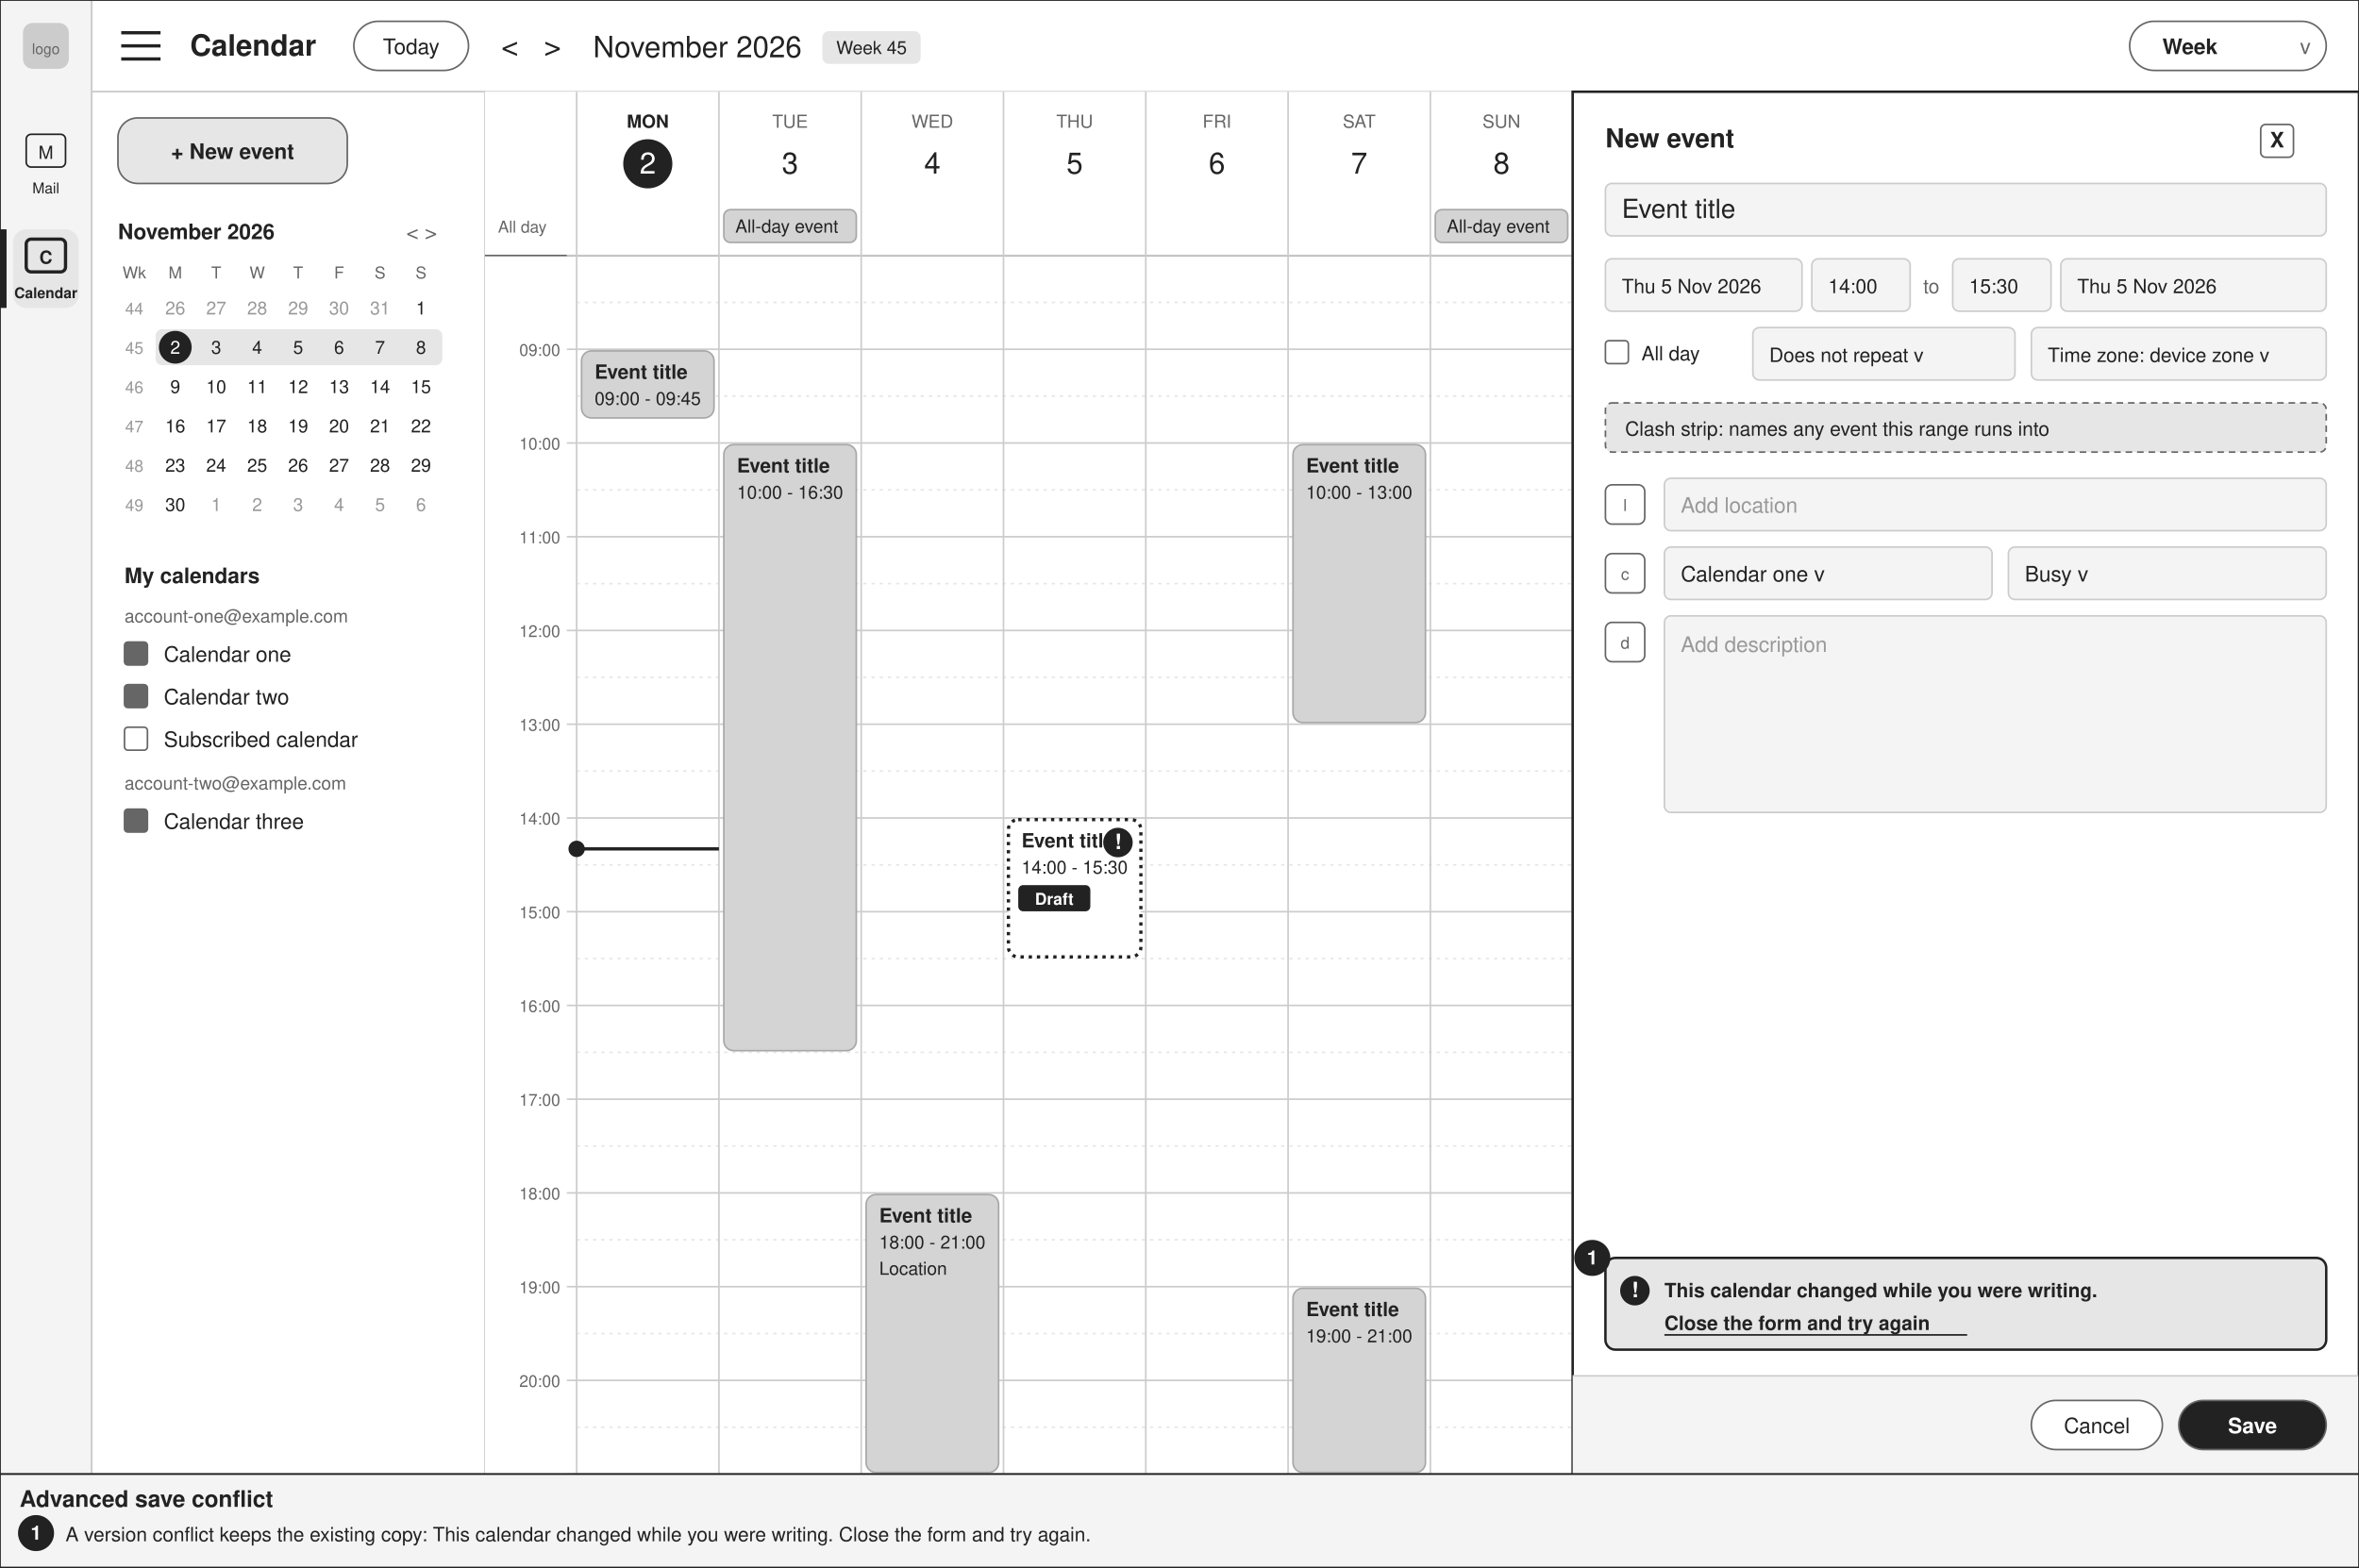
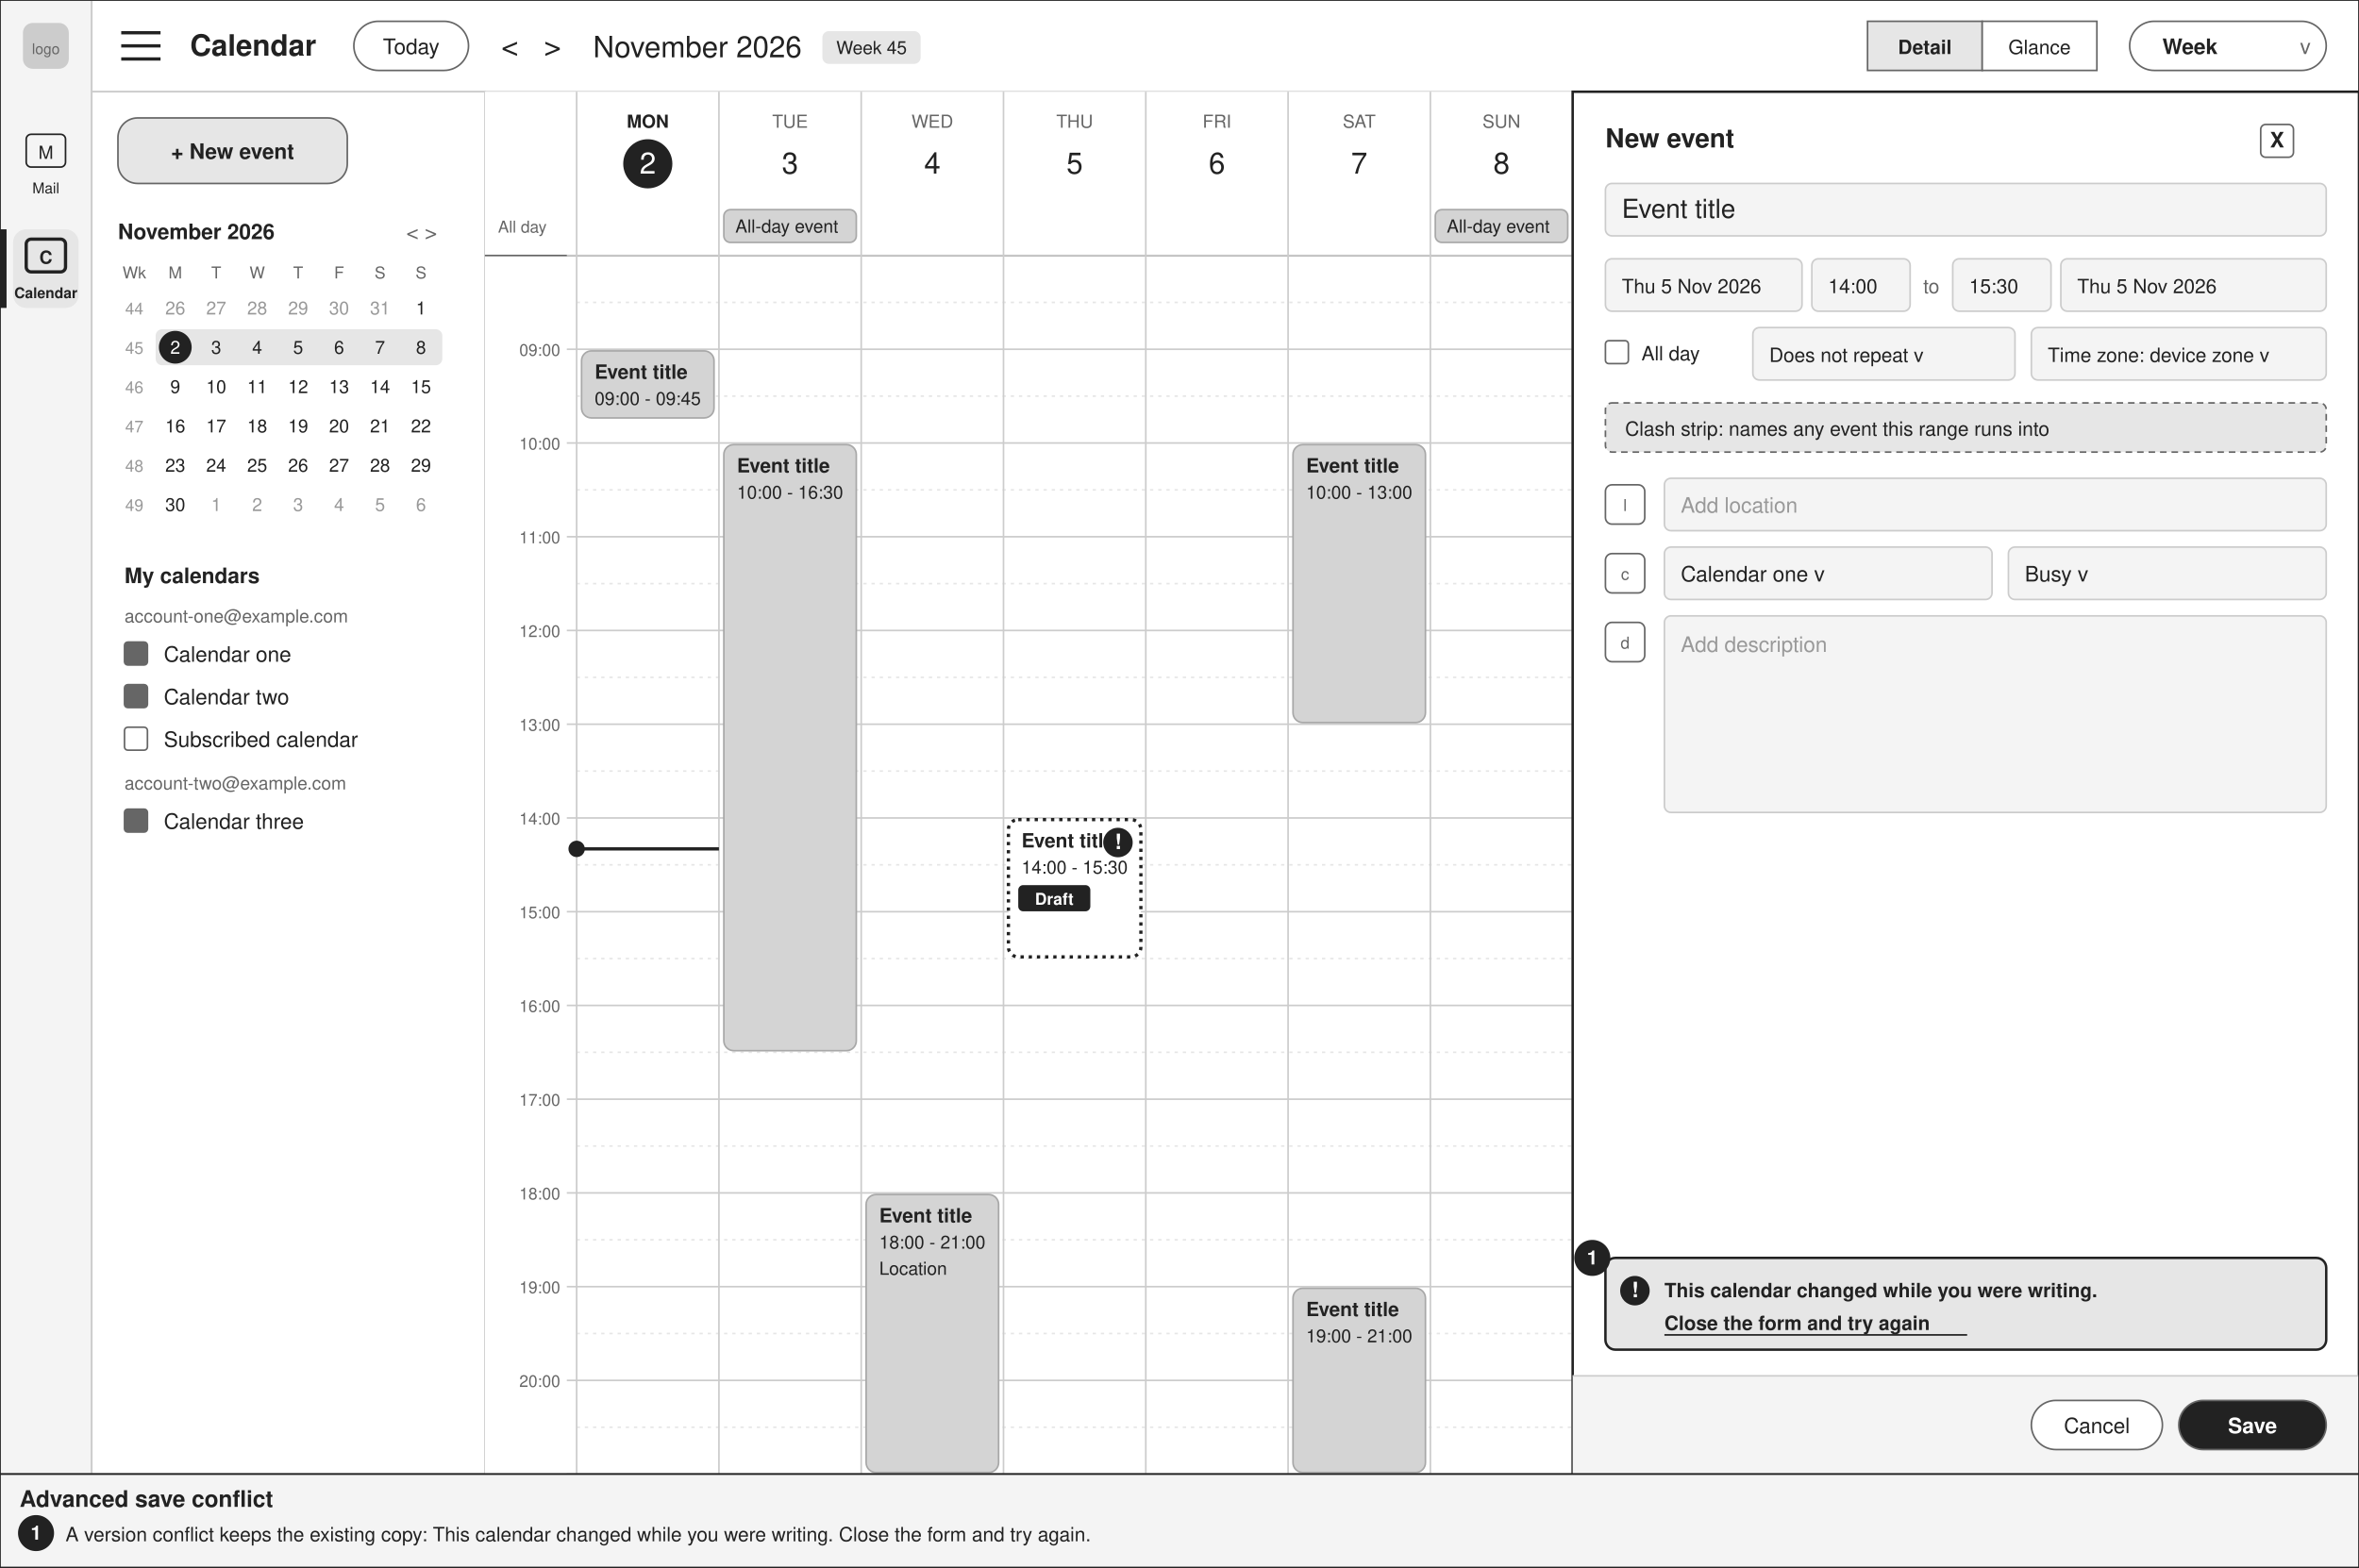
<svg xmlns="http://www.w3.org/2000/svg" width="1440" height="957" viewBox="0 0 1440 957">
  <rect width="1440" height="957" fill="#fff" />
  <rect x="0" y="0" width="56" height="900" rx="0" fill="#f4f4f4" stroke="#ccc" stroke-width="1" />
  <rect x="14" y="14" width="28" height="28" rx="6" fill="#ccc" stroke="none" stroke-width="1" />
  <text x="28" y="33" font-family="Helvetica, Arial, sans-serif" font-size="9" fill="#666" text-anchor="middle">logo</text>
  <rect x="16" y="82" width="24" height="20" rx="3" fill="none" stroke="#222" stroke-width="1" />
  <text x="28" y="97" font-family="Helvetica, Arial, sans-serif" font-size="11" fill="#222" text-anchor="middle">M</text>
  <text x="28" y="118" font-family="Helvetica, Arial, sans-serif" font-size="9" fill="#222" text-anchor="middle">Mail</text>
  <rect x="0" y="140" width="4" height="48" rx="0" fill="#222" stroke="none" stroke-width="1" />
  <rect x="8" y="140" width="40" height="48" rx="8" fill="#e6e6e6" stroke="none" stroke-width="1" />
  <rect x="16" y="146" width="24" height="20" rx="3" fill="none" stroke="#222" stroke-width="2" />
  <text x="28" y="161" font-family="Helvetica, Arial, sans-serif" font-size="11" fill="#222" font-weight="bold" text-anchor="middle">C</text>
  <text x="28" y="182" font-family="Helvetica, Arial, sans-serif" font-size="9" fill="#222" font-weight="bold" text-anchor="middle">Calendar</text>
  <rect x="56" y="0" width="1384" height="56" rx="0" fill="#fff" stroke="#ccc" stroke-width="1" />
  <line x1="74" y1="20" x2="98" y2="20" stroke="#222" stroke-width="2" />
  <line x1="74" y1="28" x2="98" y2="28" stroke="#222" stroke-width="2" />
  <line x1="74" y1="36" x2="98" y2="36" stroke="#222" stroke-width="2" />
  <text x="116" y="34" font-family="Helvetica, Arial, sans-serif" font-size="18" fill="#222" font-weight="bold">Calendar</text>
  <rect x="216" y="13" width="70" height="30" rx="15" fill="#fff" stroke="#666" stroke-width="1" />
  <text x="251" y="33" font-family="Helvetica, Arial, sans-serif" font-size="13" fill="#222" text-anchor="middle">Today</text>
  <text x="306" y="34" font-family="Helvetica, Arial, sans-serif" font-size="18" fill="#222">&lt;</text>
  <text x="332" y="34" font-family="Helvetica, Arial, sans-serif" font-size="18" fill="#222">&gt;</text>
  <text x="362" y="35" font-family="Helvetica, Arial, sans-serif" font-size="18" fill="#222">November 2026</text>
  <rect x="502" y="19" width="60" height="20" rx="4" fill="#e6e6e6" stroke="none" stroke-width="1" />
  <text x="532" y="33" font-family="Helvetica, Arial, sans-serif" font-size="11" fill="#222" text-anchor="middle">Week 45</text>
+   <rect x="1140" y="13" width="70" height="30" rx="0" fill="#e6e6e6" stroke="#666" stroke-width="1" />
+   <text x="1175" y="33" font-family="Helvetica, Arial, sans-serif" font-size="12" fill="#222" font-weight="bold" text-anchor="middle">Detail</text>
+   <rect x="1210" y="13" width="70" height="30" rx="0" fill="#fff" stroke="#666" stroke-width="1" />
+   <text x="1245" y="33" font-family="Helvetica, Arial, sans-serif" font-size="12" fill="#222" text-anchor="middle">Glance</text>
  <rect x="1300" y="13" width="120" height="30" rx="15" fill="none" stroke="#666" stroke-width="1" />
  <text x="1320" y="33" font-family="Helvetica, Arial, sans-serif" font-size="13" fill="#222" font-weight="bold">Week</text>
  <text x="1404" y="33" font-family="Helvetica, Arial, sans-serif" font-size="13" fill="#666">v</text>
  <rect x="56" y="56" width="240" height="844" rx="0" fill="#fff" stroke="#ccc" stroke-width="1" />
  <rect x="72" y="72" width="140" height="40" rx="12" fill="#e6e6e6" stroke="#666" stroke-width="1" />
  <text x="142" y="97" font-family="Helvetica, Arial, sans-serif" font-size="13" fill="#222" font-weight="bold" text-anchor="middle">+  New event</text>
  <text x="72" y="146" font-family="Helvetica, Arial, sans-serif" font-size="13" fill="#222" font-weight="bold">November 2026</text>
  <text x="248" y="146" font-family="Helvetica, Arial, sans-serif" font-size="13" fill="#666">&lt;  &gt;</text>
  <text x="82" y="170" font-family="Helvetica, Arial, sans-serif" font-size="10" fill="#666" text-anchor="middle">Wk</text>
  <text x="107" y="170" font-family="Helvetica, Arial, sans-serif" font-size="10" fill="#666" text-anchor="middle">M</text>
  <text x="132" y="170" font-family="Helvetica, Arial, sans-serif" font-size="10" fill="#666" text-anchor="middle">T</text>
  <text x="157" y="170" font-family="Helvetica, Arial, sans-serif" font-size="10" fill="#666" text-anchor="middle">W</text>
  <text x="182" y="170" font-family="Helvetica, Arial, sans-serif" font-size="10" fill="#666" text-anchor="middle">T</text>
  <text x="207" y="170" font-family="Helvetica, Arial, sans-serif" font-size="10" fill="#666" text-anchor="middle">F</text>
  <text x="232" y="170" font-family="Helvetica, Arial, sans-serif" font-size="10" fill="#666" text-anchor="middle">S</text>
  <text x="257" y="170" font-family="Helvetica, Arial, sans-serif" font-size="10" fill="#666" text-anchor="middle">S</text>
  <rect x="95" y="201" width="175" height="22" rx="4" fill="#e6e6e6" stroke="none" stroke-width="1" />
  <text x="82" y="192" font-family="Helvetica, Arial, sans-serif" font-size="10" fill="#999" text-anchor="middle">44</text>
  <text x="107" y="192" font-family="Helvetica, Arial, sans-serif" font-size="11" fill="#999" text-anchor="middle">26</text>
  <text x="132" y="192" font-family="Helvetica, Arial, sans-serif" font-size="11" fill="#999" text-anchor="middle">27</text>
  <text x="157" y="192" font-family="Helvetica, Arial, sans-serif" font-size="11" fill="#999" text-anchor="middle">28</text>
  <text x="182" y="192" font-family="Helvetica, Arial, sans-serif" font-size="11" fill="#999" text-anchor="middle">29</text>
  <text x="207" y="192" font-family="Helvetica, Arial, sans-serif" font-size="11" fill="#999" text-anchor="middle">30</text>
  <text x="232" y="192" font-family="Helvetica, Arial, sans-serif" font-size="11" fill="#999" text-anchor="middle">31</text>
  <text x="257" y="192" font-family="Helvetica, Arial, sans-serif" font-size="11" fill="#222" text-anchor="middle">1</text>
  <text x="82" y="216" font-family="Helvetica, Arial, sans-serif" font-size="10" fill="#999" text-anchor="middle">45</text>
  <circle cx="107" cy="212" r="10" fill="#222" stroke="none" stroke-width="1" />
  <text x="107" y="216" font-family="Helvetica, Arial, sans-serif" font-size="11" fill="#fff" text-anchor="middle">2</text>
  <text x="132" y="216" font-family="Helvetica, Arial, sans-serif" font-size="11" fill="#222" text-anchor="middle">3</text>
  <text x="157" y="216" font-family="Helvetica, Arial, sans-serif" font-size="11" fill="#222" text-anchor="middle">4</text>
  <text x="182" y="216" font-family="Helvetica, Arial, sans-serif" font-size="11" fill="#222" text-anchor="middle">5</text>
  <text x="207" y="216" font-family="Helvetica, Arial, sans-serif" font-size="11" fill="#222" text-anchor="middle">6</text>
  <text x="232" y="216" font-family="Helvetica, Arial, sans-serif" font-size="11" fill="#222" text-anchor="middle">7</text>
  <text x="257" y="216" font-family="Helvetica, Arial, sans-serif" font-size="11" fill="#222" text-anchor="middle">8</text>
  <text x="82" y="240" font-family="Helvetica, Arial, sans-serif" font-size="10" fill="#999" text-anchor="middle">46</text>
  <text x="107" y="240" font-family="Helvetica, Arial, sans-serif" font-size="11" fill="#222" text-anchor="middle">9</text>
  <text x="132" y="240" font-family="Helvetica, Arial, sans-serif" font-size="11" fill="#222" text-anchor="middle">10</text>
  <text x="157" y="240" font-family="Helvetica, Arial, sans-serif" font-size="11" fill="#222" text-anchor="middle">11</text>
  <text x="182" y="240" font-family="Helvetica, Arial, sans-serif" font-size="11" fill="#222" text-anchor="middle">12</text>
  <text x="207" y="240" font-family="Helvetica, Arial, sans-serif" font-size="11" fill="#222" text-anchor="middle">13</text>
  <text x="232" y="240" font-family="Helvetica, Arial, sans-serif" font-size="11" fill="#222" text-anchor="middle">14</text>
  <text x="257" y="240" font-family="Helvetica, Arial, sans-serif" font-size="11" fill="#222" text-anchor="middle">15</text>
  <text x="82" y="264" font-family="Helvetica, Arial, sans-serif" font-size="10" fill="#999" text-anchor="middle">47</text>
  <text x="107" y="264" font-family="Helvetica, Arial, sans-serif" font-size="11" fill="#222" text-anchor="middle">16</text>
  <text x="132" y="264" font-family="Helvetica, Arial, sans-serif" font-size="11" fill="#222" text-anchor="middle">17</text>
  <text x="157" y="264" font-family="Helvetica, Arial, sans-serif" font-size="11" fill="#222" text-anchor="middle">18</text>
  <text x="182" y="264" font-family="Helvetica, Arial, sans-serif" font-size="11" fill="#222" text-anchor="middle">19</text>
  <text x="207" y="264" font-family="Helvetica, Arial, sans-serif" font-size="11" fill="#222" text-anchor="middle">20</text>
  <text x="232" y="264" font-family="Helvetica, Arial, sans-serif" font-size="11" fill="#222" text-anchor="middle">21</text>
  <text x="257" y="264" font-family="Helvetica, Arial, sans-serif" font-size="11" fill="#222" text-anchor="middle">22</text>
  <text x="82" y="288" font-family="Helvetica, Arial, sans-serif" font-size="10" fill="#999" text-anchor="middle">48</text>
  <text x="107" y="288" font-family="Helvetica, Arial, sans-serif" font-size="11" fill="#222" text-anchor="middle">23</text>
  <text x="132" y="288" font-family="Helvetica, Arial, sans-serif" font-size="11" fill="#222" text-anchor="middle">24</text>
  <text x="157" y="288" font-family="Helvetica, Arial, sans-serif" font-size="11" fill="#222" text-anchor="middle">25</text>
  <text x="182" y="288" font-family="Helvetica, Arial, sans-serif" font-size="11" fill="#222" text-anchor="middle">26</text>
  <text x="207" y="288" font-family="Helvetica, Arial, sans-serif" font-size="11" fill="#222" text-anchor="middle">27</text>
  <text x="232" y="288" font-family="Helvetica, Arial, sans-serif" font-size="11" fill="#222" text-anchor="middle">28</text>
  <text x="257" y="288" font-family="Helvetica, Arial, sans-serif" font-size="11" fill="#222" text-anchor="middle">29</text>
  <text x="82" y="312" font-family="Helvetica, Arial, sans-serif" font-size="10" fill="#999" text-anchor="middle">49</text>
  <text x="107" y="312" font-family="Helvetica, Arial, sans-serif" font-size="11" fill="#222" text-anchor="middle">30</text>
  <text x="132" y="312" font-family="Helvetica, Arial, sans-serif" font-size="11" fill="#999" text-anchor="middle">1</text>
  <text x="157" y="312" font-family="Helvetica, Arial, sans-serif" font-size="11" fill="#999" text-anchor="middle">2</text>
  <text x="182" y="312" font-family="Helvetica, Arial, sans-serif" font-size="11" fill="#999" text-anchor="middle">3</text>
  <text x="207" y="312" font-family="Helvetica, Arial, sans-serif" font-size="11" fill="#999" text-anchor="middle">4</text>
  <text x="232" y="312" font-family="Helvetica, Arial, sans-serif" font-size="11" fill="#999" text-anchor="middle">5</text>
  <text x="257" y="312" font-family="Helvetica, Arial, sans-serif" font-size="11" fill="#999" text-anchor="middle">6</text>
  <text x="76" y="356" font-family="Helvetica, Arial, sans-serif" font-size="13" fill="#222" font-weight="bold">My calendars</text>
  <text x="76" y="380" font-family="Helvetica, Arial, sans-serif" font-size="11" fill="#666">account-one@example.com</text>
  <rect x="76" y="392" width="14" height="14" rx="2" fill="#666" stroke="#666" stroke-width="1" />
  <text x="100" y="404" font-family="Helvetica, Arial, sans-serif" font-size="13" fill="#222">Calendar one</text>
  <rect x="76" y="418" width="14" height="14" rx="2" fill="#666" stroke="#666" stroke-width="1" />
  <text x="100" y="430" font-family="Helvetica, Arial, sans-serif" font-size="13" fill="#222">Calendar two</text>
  <rect x="76" y="444" width="14" height="14" rx="2" fill="none" stroke="#666" stroke-width="1" />
  <text x="100" y="456" font-family="Helvetica, Arial, sans-serif" font-size="13" fill="#222">Subscribed calendar</text>
  <text x="76" y="482" font-family="Helvetica, Arial, sans-serif" font-size="11" fill="#666">account-two@example.com</text>
  <rect x="76" y="494" width="14" height="14" rx="2" fill="#666" stroke="#666" stroke-width="1" />
  <text x="100" y="506" font-family="Helvetica, Arial, sans-serif" font-size="13" fill="#222">Calendar three</text>
  <rect x="296" y="56" width="664" height="844" rx="0" fill="#fff" stroke="none" stroke-width="1" />
  <text x="395.429" y="78" font-family="Helvetica, Arial, sans-serif" font-size="11" fill="#222" font-weight="bold" text-anchor="middle">MON</text>
  <circle cx="395.429" cy="100" r="15" fill="#222" stroke="none" stroke-width="1" />
  <text x="395.429" y="106" font-family="Helvetica, Arial, sans-serif" font-size="18" fill="#fff" text-anchor="middle">2</text>
  <text x="482.286" y="78" font-family="Helvetica, Arial, sans-serif" font-size="11" fill="#666" text-anchor="middle">TUE</text>
  <text x="482.286" y="106" font-family="Helvetica, Arial, sans-serif" font-size="18" fill="#222" text-anchor="middle">3</text>
  <text x="569.143" y="78" font-family="Helvetica, Arial, sans-serif" font-size="11" fill="#666" text-anchor="middle">WED</text>
  <text x="569.143" y="106" font-family="Helvetica, Arial, sans-serif" font-size="18" fill="#222" text-anchor="middle">4</text>
  <text x="656" y="78" font-family="Helvetica, Arial, sans-serif" font-size="11" fill="#666" text-anchor="middle">THU</text>
  <text x="656" y="106" font-family="Helvetica, Arial, sans-serif" font-size="18" fill="#222" text-anchor="middle">5</text>
  <text x="742.857" y="78" font-family="Helvetica, Arial, sans-serif" font-size="11" fill="#666" text-anchor="middle">FRI</text>
  <text x="742.857" y="106" font-family="Helvetica, Arial, sans-serif" font-size="18" fill="#222" text-anchor="middle">6</text>
  <text x="829.714" y="78" font-family="Helvetica, Arial, sans-serif" font-size="11" fill="#666" text-anchor="middle">SAT</text>
  <text x="829.714" y="106" font-family="Helvetica, Arial, sans-serif" font-size="18" fill="#222" text-anchor="middle">7</text>
  <text x="916.571" y="78" font-family="Helvetica, Arial, sans-serif" font-size="11" fill="#666" text-anchor="middle">SUN</text>
  <text x="916.571" y="106" font-family="Helvetica, Arial, sans-serif" font-size="18" fill="#222" text-anchor="middle">8</text>
  <text x="304" y="142" font-family="Helvetica, Arial, sans-serif" font-size="10" fill="#666">All day</text>
  <rect x="441.857" y="128" width="80.857" height="20" rx="4" fill="#d4d4d4" stroke="#a8a8a8" stroke-width="1" />
  <text x="448.857" y="142" font-family="Helvetica, Arial, sans-serif" font-size="11" fill="#222">All-day event</text>
  <rect x="876.143" y="128" width="80.857" height="20" rx="4" fill="#d4d4d4" stroke="#a8a8a8" stroke-width="1" />
  <text x="883.143" y="142" font-family="Helvetica, Arial, sans-serif" font-size="11" fill="#222">All-day event</text>
  <line x1="296" y1="156" x2="960" y2="156" stroke="#666" stroke-width="1" />
  <line x1="346" y1="156" x2="960" y2="156" stroke="#ccc" stroke-width="1" />
  <line x1="352" y1="184.615" x2="960" y2="184.615" stroke="#e6e6e6" stroke-width="1" stroke-dasharray="2 3" />
  <line x1="346" y1="213.231" x2="960" y2="213.231" stroke="#ccc" stroke-width="1" />
  <text x="342" y="217.231" font-family="Helvetica, Arial, sans-serif" font-size="10" fill="#666" text-anchor="end">09:00</text>
  <line x1="352" y1="241.846" x2="960" y2="241.846" stroke="#e6e6e6" stroke-width="1" stroke-dasharray="2 3" />
  <line x1="346" y1="270.462" x2="960" y2="270.462" stroke="#ccc" stroke-width="1" />
  <text x="342" y="274.462" font-family="Helvetica, Arial, sans-serif" font-size="10" fill="#666" text-anchor="end">10:00</text>
  <line x1="352" y1="299.077" x2="960" y2="299.077" stroke="#e6e6e6" stroke-width="1" stroke-dasharray="2 3" />
  <line x1="346" y1="327.692" x2="960" y2="327.692" stroke="#ccc" stroke-width="1" />
  <text x="342" y="331.692" font-family="Helvetica, Arial, sans-serif" font-size="10" fill="#666" text-anchor="end">11:00</text>
  <line x1="352" y1="356.308" x2="960" y2="356.308" stroke="#e6e6e6" stroke-width="1" stroke-dasharray="2 3" />
  <line x1="346" y1="384.923" x2="960" y2="384.923" stroke="#ccc" stroke-width="1" />
  <text x="342" y="388.923" font-family="Helvetica, Arial, sans-serif" font-size="10" fill="#666" text-anchor="end">12:00</text>
  <line x1="352" y1="413.538" x2="960" y2="413.538" stroke="#e6e6e6" stroke-width="1" stroke-dasharray="2 3" />
  <line x1="346" y1="442.154" x2="960" y2="442.154" stroke="#ccc" stroke-width="1" />
  <text x="342" y="446.154" font-family="Helvetica, Arial, sans-serif" font-size="10" fill="#666" text-anchor="end">13:00</text>
  <line x1="352" y1="470.769" x2="960" y2="470.769" stroke="#e6e6e6" stroke-width="1" stroke-dasharray="2 3" />
  <line x1="346" y1="499.385" x2="960" y2="499.385" stroke="#ccc" stroke-width="1" />
  <text x="342" y="503.385" font-family="Helvetica, Arial, sans-serif" font-size="10" fill="#666" text-anchor="end">14:00</text>
  <line x1="352" y1="528" x2="960" y2="528" stroke="#e6e6e6" stroke-width="1" stroke-dasharray="2 3" />
  <line x1="346" y1="556.615" x2="960" y2="556.615" stroke="#ccc" stroke-width="1" />
  <text x="342" y="560.615" font-family="Helvetica, Arial, sans-serif" font-size="10" fill="#666" text-anchor="end">15:00</text>
  <line x1="352" y1="585.231" x2="960" y2="585.231" stroke="#e6e6e6" stroke-width="1" stroke-dasharray="2 3" />
  <line x1="346" y1="613.846" x2="960" y2="613.846" stroke="#ccc" stroke-width="1" />
  <text x="342" y="617.846" font-family="Helvetica, Arial, sans-serif" font-size="10" fill="#666" text-anchor="end">16:00</text>
  <line x1="352" y1="642.462" x2="960" y2="642.462" stroke="#e6e6e6" stroke-width="1" stroke-dasharray="2 3" />
  <line x1="346" y1="671.077" x2="960" y2="671.077" stroke="#ccc" stroke-width="1" />
  <text x="342" y="675.077" font-family="Helvetica, Arial, sans-serif" font-size="10" fill="#666" text-anchor="end">17:00</text>
  <line x1="352" y1="699.692" x2="960" y2="699.692" stroke="#e6e6e6" stroke-width="1" stroke-dasharray="2 3" />
  <line x1="346" y1="728.308" x2="960" y2="728.308" stroke="#ccc" stroke-width="1" />
  <text x="342" y="732.308" font-family="Helvetica, Arial, sans-serif" font-size="10" fill="#666" text-anchor="end">18:00</text>
  <line x1="352" y1="756.923" x2="960" y2="756.923" stroke="#e6e6e6" stroke-width="1" stroke-dasharray="2 3" />
  <line x1="346" y1="785.538" x2="960" y2="785.538" stroke="#ccc" stroke-width="1" />
  <text x="342" y="789.538" font-family="Helvetica, Arial, sans-serif" font-size="10" fill="#666" text-anchor="end">19:00</text>
  <line x1="352" y1="814.154" x2="960" y2="814.154" stroke="#e6e6e6" stroke-width="1" stroke-dasharray="2 3" />
  <line x1="346" y1="842.769" x2="960" y2="842.769" stroke="#ccc" stroke-width="1" />
  <text x="342" y="846.769" font-family="Helvetica, Arial, sans-serif" font-size="10" fill="#666" text-anchor="end">20:00</text>
  <line x1="352" y1="871.385" x2="960" y2="871.385" stroke="#e6e6e6" stroke-width="1" stroke-dasharray="2 3" />
  <line x1="346" y1="900" x2="960" y2="900" stroke="#ccc" stroke-width="1" />
  <line x1="352" y1="928.615" x2="960" y2="928.615" stroke="#e6e6e6" stroke-width="1" stroke-dasharray="2 3" />
  <line x1="352" y1="56" x2="352" y2="900" stroke="#ccc" stroke-width="1" />
  <line x1="438.857" y1="56" x2="438.857" y2="900" stroke="#ccc" stroke-width="1" />
  <line x1="525.714" y1="56" x2="525.714" y2="900" stroke="#ccc" stroke-width="1" />
  <line x1="612.571" y1="56" x2="612.571" y2="900" stroke="#ccc" stroke-width="1" />
  <line x1="699.429" y1="56" x2="699.429" y2="900" stroke="#ccc" stroke-width="1" />
  <line x1="786.286" y1="56" x2="786.286" y2="900" stroke="#ccc" stroke-width="1" />
  <line x1="873.143" y1="56" x2="873.143" y2="900" stroke="#ccc" stroke-width="1" />
  <line x1="960" y1="56" x2="960" y2="900" stroke="#ccc" stroke-width="1" />
  <circle cx="352" cy="518.271" r="5" fill="#222" stroke="none" stroke-width="1" />
  <line x1="352" y1="518.271" x2="438.857" y2="518.271" stroke="#222" stroke-width="2" />
  <rect x="441.857" y="271.462" width="80.857" height="370" rx="6" fill="#d4d4d4" stroke="#a8a8a8" stroke-width="1" />
  <text x="449.857" y="288.462" font-family="Helvetica, Arial, sans-serif" font-size="12" fill="#222" font-weight="bold">Event title</text>
  <text x="449.857" y="304.462" font-family="Helvetica, Arial, sans-serif" font-size="11" fill="#222">10:00 - 16:30</text>
  <rect x="528.714" y="729.308" width="80.857" height="169.692" rx="6" fill="#d4d4d4" stroke="#a8a8a8" stroke-width="1" />
  <text x="536.714" y="746.308" font-family="Helvetica, Arial, sans-serif" font-size="12" fill="#222" font-weight="bold">Event title</text>
  <text x="536.714" y="762.308" font-family="Helvetica, Arial, sans-serif" font-size="11" fill="#222">18:00 - 21:00</text>
  <text x="536.714" y="778.308" font-family="Helvetica, Arial, sans-serif" font-size="11" fill="#222">Location</text>
  <rect x="789.286" y="271.462" width="80.857" height="169.692" rx="6" fill="#d4d4d4" stroke="#a8a8a8" stroke-width="1" />
  <text x="797.286" y="288.462" font-family="Helvetica, Arial, sans-serif" font-size="12" fill="#222" font-weight="bold">Event title</text>
  <text x="797.286" y="304.462" font-family="Helvetica, Arial, sans-serif" font-size="11" fill="#222">10:00 - 13:00</text>
  <rect x="789.286" y="786.538" width="80.857" height="112.462" rx="6" fill="#d4d4d4" stroke="#a8a8a8" stroke-width="1" />
  <text x="797.286" y="803.538" font-family="Helvetica, Arial, sans-serif" font-size="12" fill="#222" font-weight="bold">Event title</text>
  <text x="797.286" y="819.538" font-family="Helvetica, Arial, sans-serif" font-size="11" fill="#222">19:00 - 21:00</text>
  <rect x="355" y="214.231" width="80.857" height="40.923" rx="6" fill="#d4d4d4" stroke="#a8a8a8" stroke-width="1" />
  <text x="363" y="231.231" font-family="Helvetica, Arial, sans-serif" font-size="12" fill="#222" font-weight="bold">Event title</text>
  <text x="363" y="247.231" font-family="Helvetica, Arial, sans-serif" font-size="11" fill="#222">09:00 - 09:45</text>
  <rect x="615.571" y="500.385" width="80.857" height="83.846" rx="6" fill="#fff" stroke="#222" stroke-width="2" stroke-dasharray="2 3" />
  <text x="623.571" y="517.385" font-family="Helvetica, Arial, sans-serif" font-size="12" fill="#222" font-weight="bold">Event title</text>
  <text x="623.571" y="533.385" font-family="Helvetica, Arial, sans-serif" font-size="11" fill="#222">14:00 - 15:30</text>
  <rect x="621.571" y="540.385" width="44" height="16" rx="3" fill="#222" stroke="none" stroke-width="1" />
  <text x="643.571" y="552.385" font-family="Helvetica, Arial, sans-serif" font-size="10" fill="#fff" font-weight="bold" text-anchor="middle">Draft</text>
  <circle cx="682.429" cy="514.385" r="9" fill="#222" stroke="none" stroke-width="1" />
  <text x="682.429" y="518.385" font-family="Helvetica, Arial, sans-serif" font-size="13" fill="#fff" font-weight="bold" text-anchor="middle">!</text>
  <rect x="960" y="56" width="480" height="844" rx="0" fill="#fff" stroke="#222" stroke-width="1.5" />
  <text x="980" y="90" font-family="Helvetica, Arial, sans-serif" font-size="16" fill="#222" font-weight="bold">New event</text>
  <rect x="1380" y="76" width="20" height="20" rx="3" fill="none" stroke="#666" stroke-width="1" />
  <text x="1390" y="90" font-family="Helvetica, Arial, sans-serif" font-size="13" fill="#222" font-weight="bold" text-anchor="middle">X</text>
  <rect x="980" y="112" width="440" height="32" rx="4" fill="#f4f4f4" stroke="#ccc" stroke-width="1" />
  <text x="990" y="133" font-family="Helvetica, Arial, sans-serif" font-size="16" fill="#222">Event title</text>
  <rect x="980" y="158" width="120" height="32" rx="4" fill="#f4f4f4" stroke="#ccc" stroke-width="1" />
  <text x="990" y="179" font-family="Helvetica, Arial, sans-serif" font-size="12" fill="#222">Thu 5 Nov 2026</text>
  <rect x="1106" y="158" width="60" height="32" rx="4" fill="#f4f4f4" stroke="#ccc" stroke-width="1" />
  <text x="1116" y="179" font-family="Helvetica, Arial, sans-serif" font-size="12" fill="#222">14:00</text>
  <text x="1174" y="179" font-family="Helvetica, Arial, sans-serif" font-size="12" fill="#666">to</text>
  <rect x="1192" y="158" width="60" height="32" rx="4" fill="#f4f4f4" stroke="#ccc" stroke-width="1" />
  <text x="1202" y="179" font-family="Helvetica, Arial, sans-serif" font-size="12" fill="#222">15:30</text>
  <rect x="1258" y="158" width="162" height="32" rx="4" fill="#f4f4f4" stroke="#ccc" stroke-width="1" />
  <text x="1268" y="179" font-family="Helvetica, Arial, sans-serif" font-size="12" fill="#222">Thu 5 Nov 2026</text>
  <rect x="980" y="208" width="14" height="14" rx="2" fill="none" stroke="#666" stroke-width="1" />
  <text x="1002" y="220" font-family="Helvetica, Arial, sans-serif" font-size="12" fill="#222">All day</text>
  <rect x="1070" y="200" width="160" height="32" rx="4" fill="#f4f4f4" stroke="#ccc" stroke-width="1" />
  <text x="1080" y="221" font-family="Helvetica, Arial, sans-serif" font-size="12" fill="#222">Does not repeat  v</text>
  <rect x="1240" y="200" width="180" height="32" rx="4" fill="#f4f4f4" stroke="#ccc" stroke-width="1" />
  <text x="1250" y="221" font-family="Helvetica, Arial, sans-serif" font-size="12" fill="#222">Time zone: device zone  v</text>
  <rect x="980" y="246" width="440" height="30" rx="4" fill="#e6e6e6" stroke="#666" stroke-width="1" stroke-dasharray="4 3" />
  <text x="992" y="266" font-family="Helvetica, Arial, sans-serif" font-size="12" fill="#222">Clash strip: names any event this range runs into</text>
  <rect x="980" y="296" width="24" height="24" rx="4" fill="none" stroke="#666" stroke-width="1" />
  <text x="992" y="312" font-family="Helvetica, Arial, sans-serif" font-size="10" fill="#666" text-anchor="middle">l</text>
  <rect x="1016" y="292" width="404" height="32" rx="4" fill="#f4f4f4" stroke="#ccc" stroke-width="1" />
  <text x="1026" y="313" font-family="Helvetica, Arial, sans-serif" font-size="13" fill="#999">Add location</text>
  <rect x="980" y="338" width="24" height="24" rx="4" fill="none" stroke="#666" stroke-width="1" />
  <text x="992" y="354" font-family="Helvetica, Arial, sans-serif" font-size="10" fill="#666" text-anchor="middle">c</text>
  <rect x="1016" y="334" width="200" height="32" rx="4" fill="#f4f4f4" stroke="#ccc" stroke-width="1" />
  <text x="1026" y="355" font-family="Helvetica, Arial, sans-serif" font-size="13" fill="#222">Calendar one  v</text>
  <rect x="1226" y="334" width="194" height="32" rx="4" fill="#f4f4f4" stroke="#ccc" stroke-width="1" />
  <text x="1236" y="355" font-family="Helvetica, Arial, sans-serif" font-size="13" fill="#222">Busy  v</text>
  <rect x="980" y="380" width="24" height="24" rx="4" fill="none" stroke="#666" stroke-width="1" />
  <text x="992" y="396" font-family="Helvetica, Arial, sans-serif" font-size="10" fill="#666" text-anchor="middle">d</text>
  <rect x="1016" y="376" width="404" height="120" rx="4" fill="#f4f4f4" stroke="#ccc" stroke-width="1" />
  <text x="1026" y="398" font-family="Helvetica, Arial, sans-serif" font-size="13" fill="#999">Add description</text>
  <rect x="980" y="768" width="440" height="56" rx="6" fill="#e6e6e6" stroke="#222" stroke-width="1.5" />
  <circle cx="998" cy="788" r="9" fill="#222" stroke="none" stroke-width="1" />
  <text x="998" y="792" font-family="Helvetica, Arial, sans-serif" font-size="13" fill="#fff" font-weight="bold" text-anchor="middle">!</text>
  <text x="1016" y="792" font-family="Helvetica, Arial, sans-serif" font-size="12" fill="#222" font-weight="bold">This calendar changed while you were writing.</text>
  <text x="1016" y="812" font-family="Helvetica, Arial, sans-serif" font-size="12" fill="#222" font-weight="bold">Close the form and try again</text>
  <line x1="1016" y1="815" x2="1200.8" y2="815" stroke="#222" stroke-width="1" />
  <rect x="960" y="840" width="480" height="60" rx="0" fill="#f4f4f4" stroke="none" stroke-width="1" />
  <line x1="960" y1="840" x2="1440" y2="840" stroke="#ccc" stroke-width="1" />
  <rect x="1240" y="855" width="80" height="30" rx="15" fill="#fff" stroke="#666" stroke-width="1" />
  <text x="1280" y="875" font-family="Helvetica, Arial, sans-serif" font-size="13" fill="#222" text-anchor="middle">Cancel</text>
  <rect x="1330" y="855" width="90" height="30" rx="15" fill="#222" stroke="#666" stroke-width="1" />
  <text x="1375" y="875" font-family="Helvetica, Arial, sans-serif" font-size="13" fill="#fff" font-weight="bold" text-anchor="middle">Save</text>
  <circle cx="972" cy="768" r="11" fill="#222" stroke="none" stroke-width="1" />
  <text x="972" y="772" font-family="Helvetica, Arial, sans-serif" font-size="12" fill="#fff" font-weight="bold" text-anchor="middle">1</text>
  <rect x="0" y="0" width="1440" height="900" rx="0" fill="none" stroke="#222" stroke-width="1" />
  <rect x="0" y="900" width="1440" height="57" rx="0" fill="#f4f4f4" stroke="#222" stroke-width="1" />
  <text x="12" y="920" font-family="Helvetica, Arial, sans-serif" font-size="14" fill="#222" font-weight="bold">Advanced save conflict</text>
  <circle cx="22" cy="936" r="11" fill="#222" stroke="none" stroke-width="1" />
  <text x="22" y="940" font-family="Helvetica, Arial, sans-serif" font-size="12" fill="#fff" font-weight="bold" text-anchor="middle">1</text>
  <text x="40" y="941" font-family="Helvetica, Arial, sans-serif" font-size="12" fill="#222">A version conflict keeps the existing copy: This calendar changed while you were writing. Close the form and try again.</text>
</svg>
